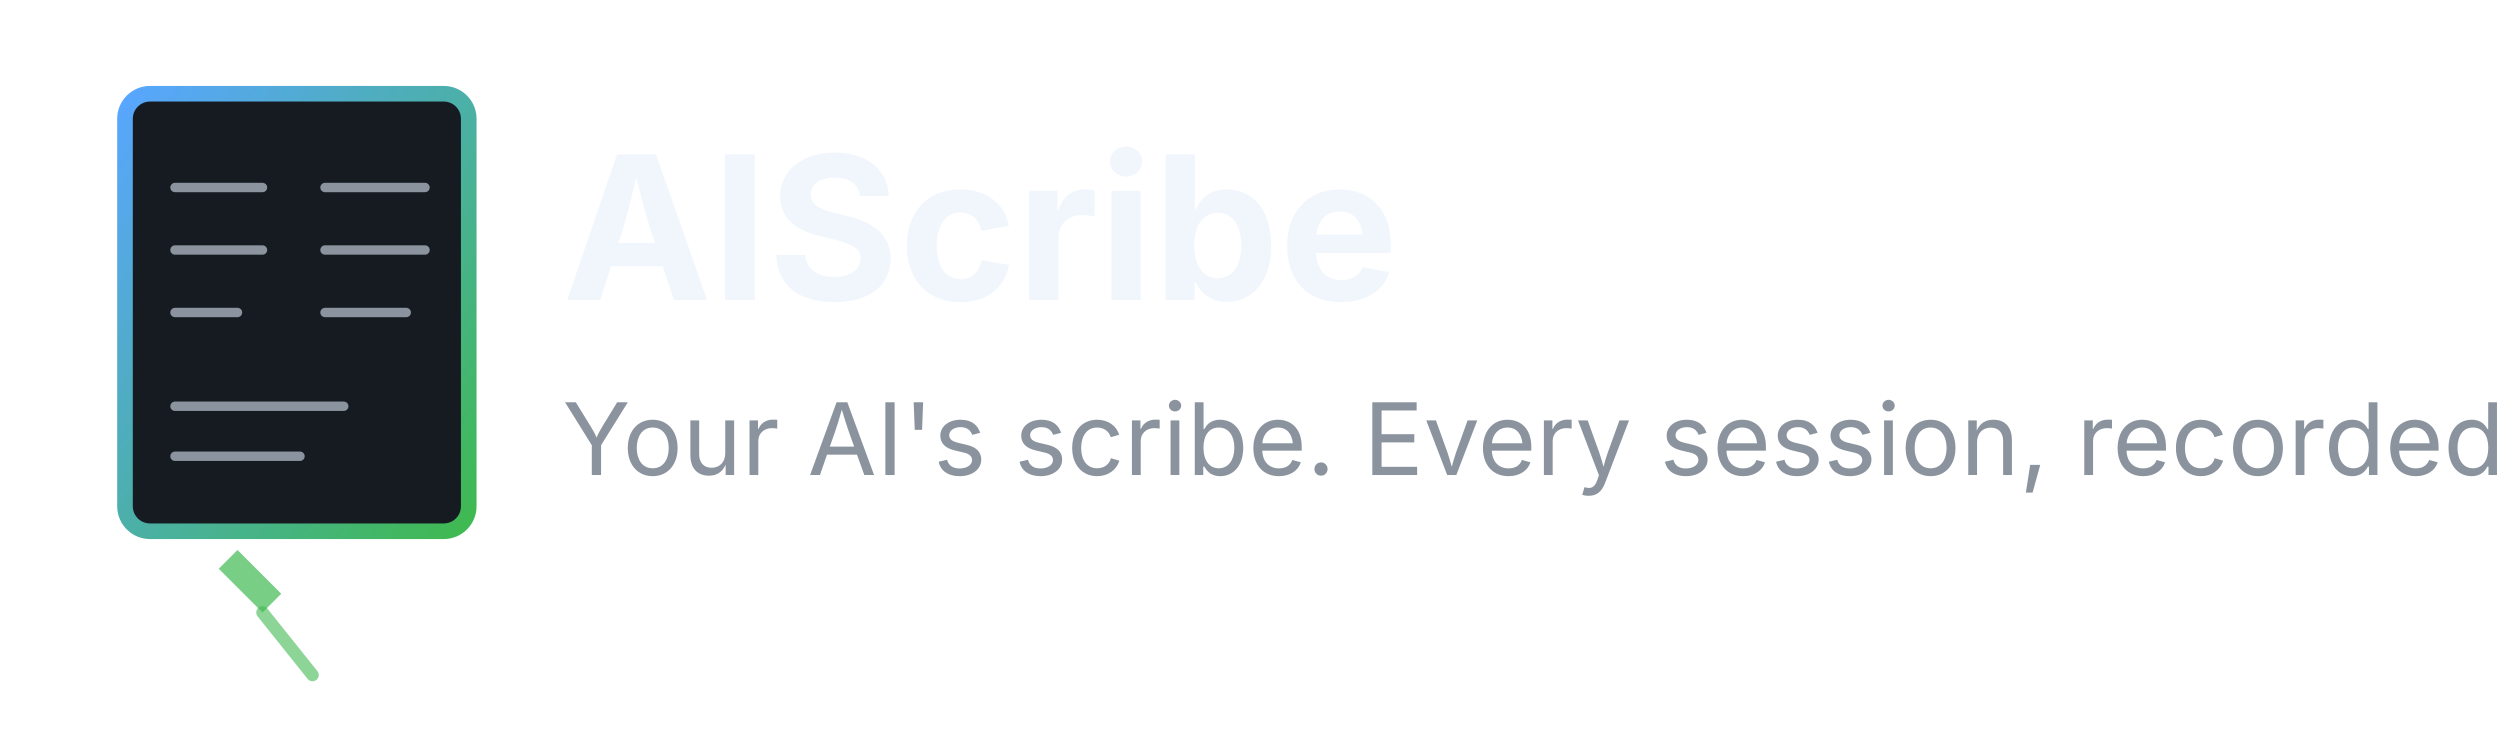
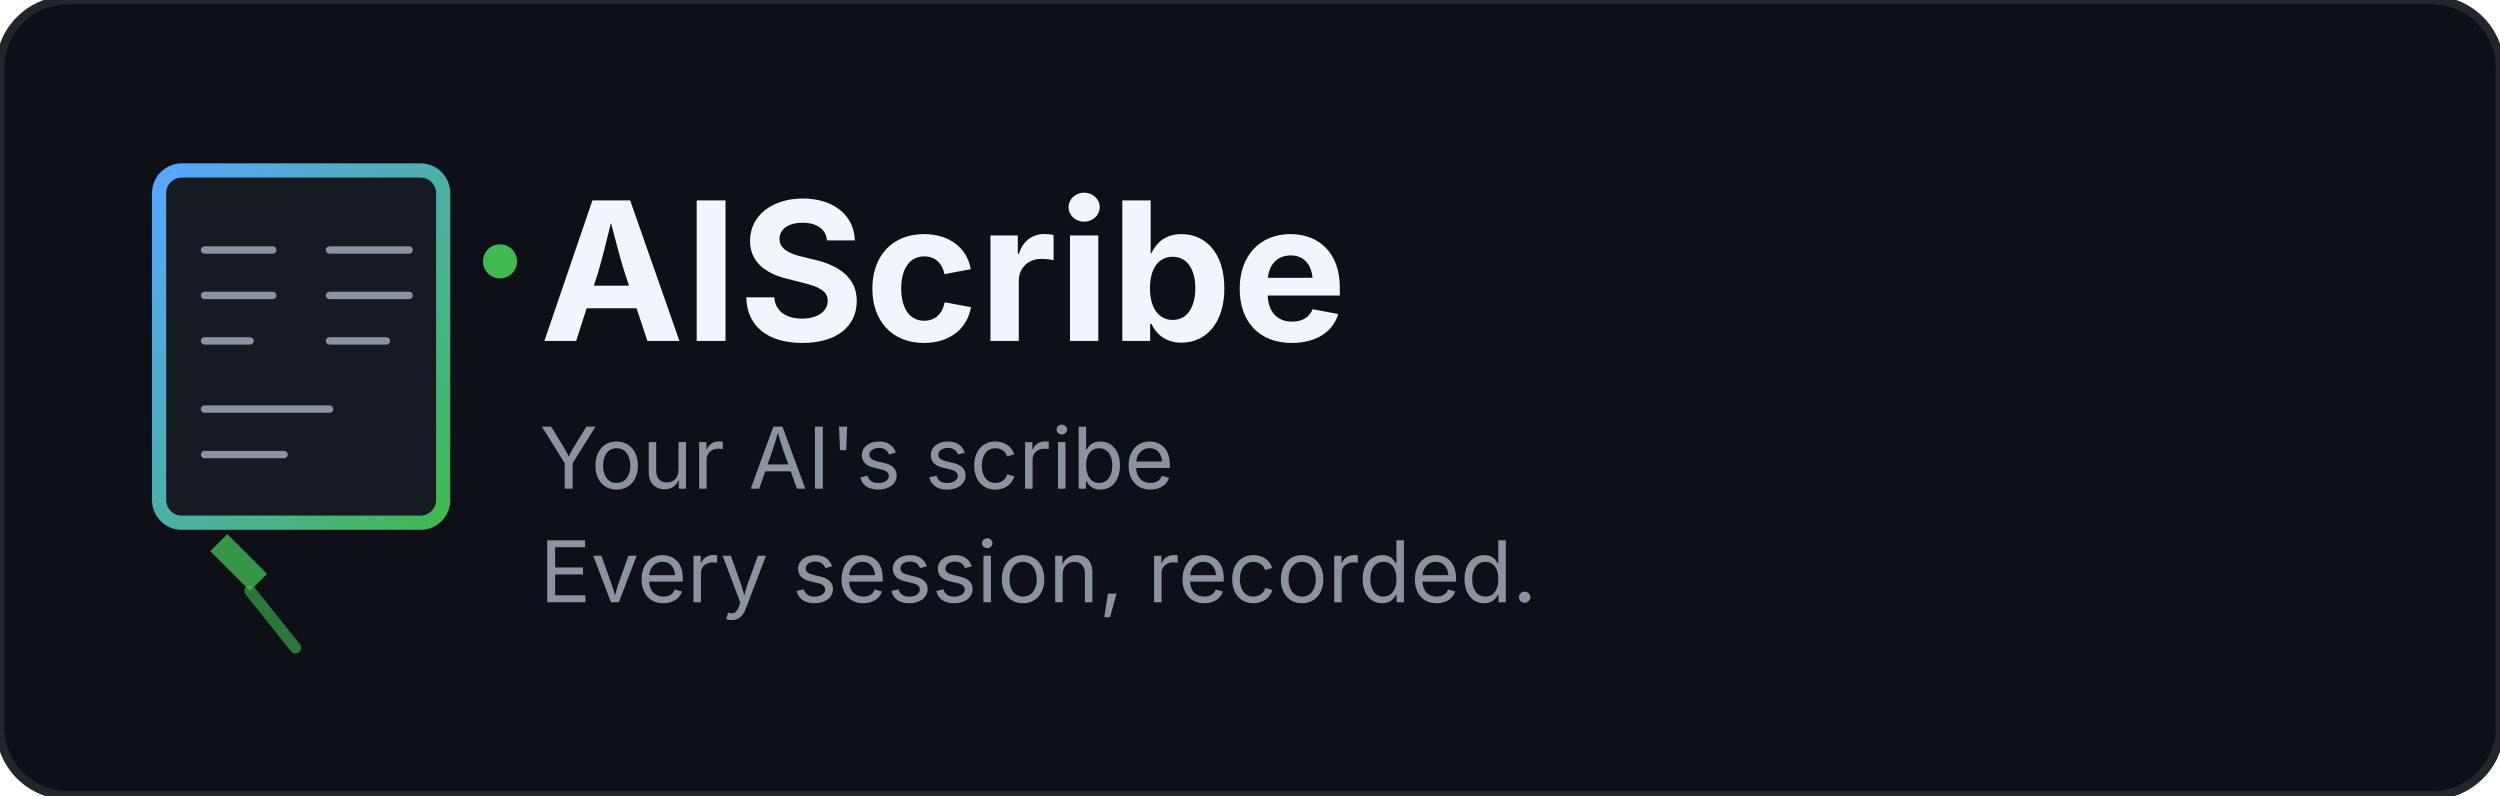
- <svg xmlns="http://www.w3.org/2000/svg" viewBox="0 0 400 120" fill="none">
+ <svg xmlns="http://www.w3.org/2000/svg" viewBox="0 0 440 140" fill="none">
+   <rect width="440" height="140" rx="12" fill="#0d1117" />
+   <rect width="440" height="140" rx="12" stroke="#21262d" stroke-width="1.5" />
  <defs>
    <linearGradient id="g" x1="0" y1="0" x2="1" y2="1">
      <stop offset="0" stop-color="#58a6ff" />
      <stop offset="1" stop-color="#3fb950" />
    </linearGradient>
  </defs>
-   <rect x="20" y="15" width="55" height="70" rx="4" stroke="url(#g)" stroke-width="2.5" fill="#161b22" />
-   <line x1="47" y1="15" x2="47" y2="85" stroke="url(#g)" stroke-width="1.5" />
-   <line x1="28" y1="30" x2="42" y2="30" stroke="#8b949e" stroke-width="1.5" stroke-linecap="round" />
-   <line x1="28" y1="40" x2="42" y2="40" stroke="#8b949e" stroke-width="1.5" stroke-linecap="round" />
-   <line x1="28" y1="50" x2="38" y2="50" stroke="#8b949e" stroke-width="1.5" stroke-linecap="round" />
-   <line x1="52" y1="30" x2="68" y2="30" stroke="#8b949e" stroke-width="1.5" stroke-linecap="round" />
-   <line x1="52" y1="40" x2="68" y2="40" stroke="#8b949e" stroke-width="1.5" stroke-linecap="round" />
-   <line x1="52" y1="50" x2="65" y2="50" stroke="#8b949e" stroke-width="1.5" stroke-linecap="round" />
-   <line x1="28" y1="65" x2="55" y2="65" stroke="#8b949e" stroke-width="1.5" stroke-linecap="round" />
-   <line x1="28" y1="73" x2="48" y2="73" stroke="#8b949e" stroke-width="1.5" stroke-linecap="round" />
-   <text x="90" y="48" font-family="system-ui,-apple-system,sans-serif" font-weight="700" font-size="32" fill="#f0f6fc">AIScribe</text>
-   <text x="90" y="76" font-family="system-ui,-apple-system,sans-serif" font-weight="400" font-size="16" fill="#8b949e">Your AI's scribe. Every session, recorded.</text>
-   <path d="M38 88 L45 95 L42 98 L35 91 Z" fill="#3fb950" opacity="0.7" />
-   <line x1="42" y1="98" x2="50" y2="108" stroke="#3fb950" stroke-width="2" stroke-linecap="round" opacity="0.6" />
+   <rect x="28" y="30" width="50" height="62" rx="4" stroke="url(#g)" stroke-width="2.5" fill="#161b22" />
+   <line x1="53" y1="30" x2="53" y2="92" stroke="url(#g)" stroke-width="1.5" />
+   <line x1="36" y1="44" x2="48" y2="44" stroke="#8b949e" stroke-width="1.3" stroke-linecap="round" />
+   <line x1="36" y1="52" x2="48" y2="52" stroke="#8b949e" stroke-width="1.3" stroke-linecap="round" />
+   <line x1="36" y1="60" x2="44" y2="60" stroke="#8b949e" stroke-width="1.3" stroke-linecap="round" />
+   <line x1="58" y1="44" x2="72" y2="44" stroke="#8b949e" stroke-width="1.3" stroke-linecap="round" />
+   <line x1="58" y1="52" x2="72" y2="52" stroke="#8b949e" stroke-width="1.3" stroke-linecap="round" />
+   <line x1="58" y1="60" x2="68" y2="60" stroke="#8b949e" stroke-width="1.3" stroke-linecap="round" />
+   <line x1="36" y1="72" x2="58" y2="72" stroke="#8b949e" stroke-width="1.3" stroke-linecap="round" />
+   <line x1="36" y1="80" x2="50" y2="80" stroke="#8b949e" stroke-width="1.3" stroke-linecap="round" />
+   <path d="M40 94 L47 101 L44 104 L37 97 Z" fill="#3fb950" opacity="0.8" />
+   <line x1="44" y1="104" x2="52" y2="114" stroke="#3fb950" stroke-width="2" stroke-linecap="round" opacity="0.6" />
+   <text x="95" y="60" font-family="system-ui,-apple-system,sans-serif" font-weight="700" font-size="34" fill="#f0f6fc">AIScribe</text>
+   <text x="95" y="86" font-family="system-ui,-apple-system,sans-serif" font-weight="400" font-size="15" fill="#8b949e">Your AI's scribe</text>
+   <text x="95" y="106" font-family="system-ui,-apple-system,sans-serif" font-weight="400" font-size="15" fill="#8b949e">Every session, recorded.</text>
+   <circle cx="88" cy="46" r="3" fill="#3fb950" />
</svg>
